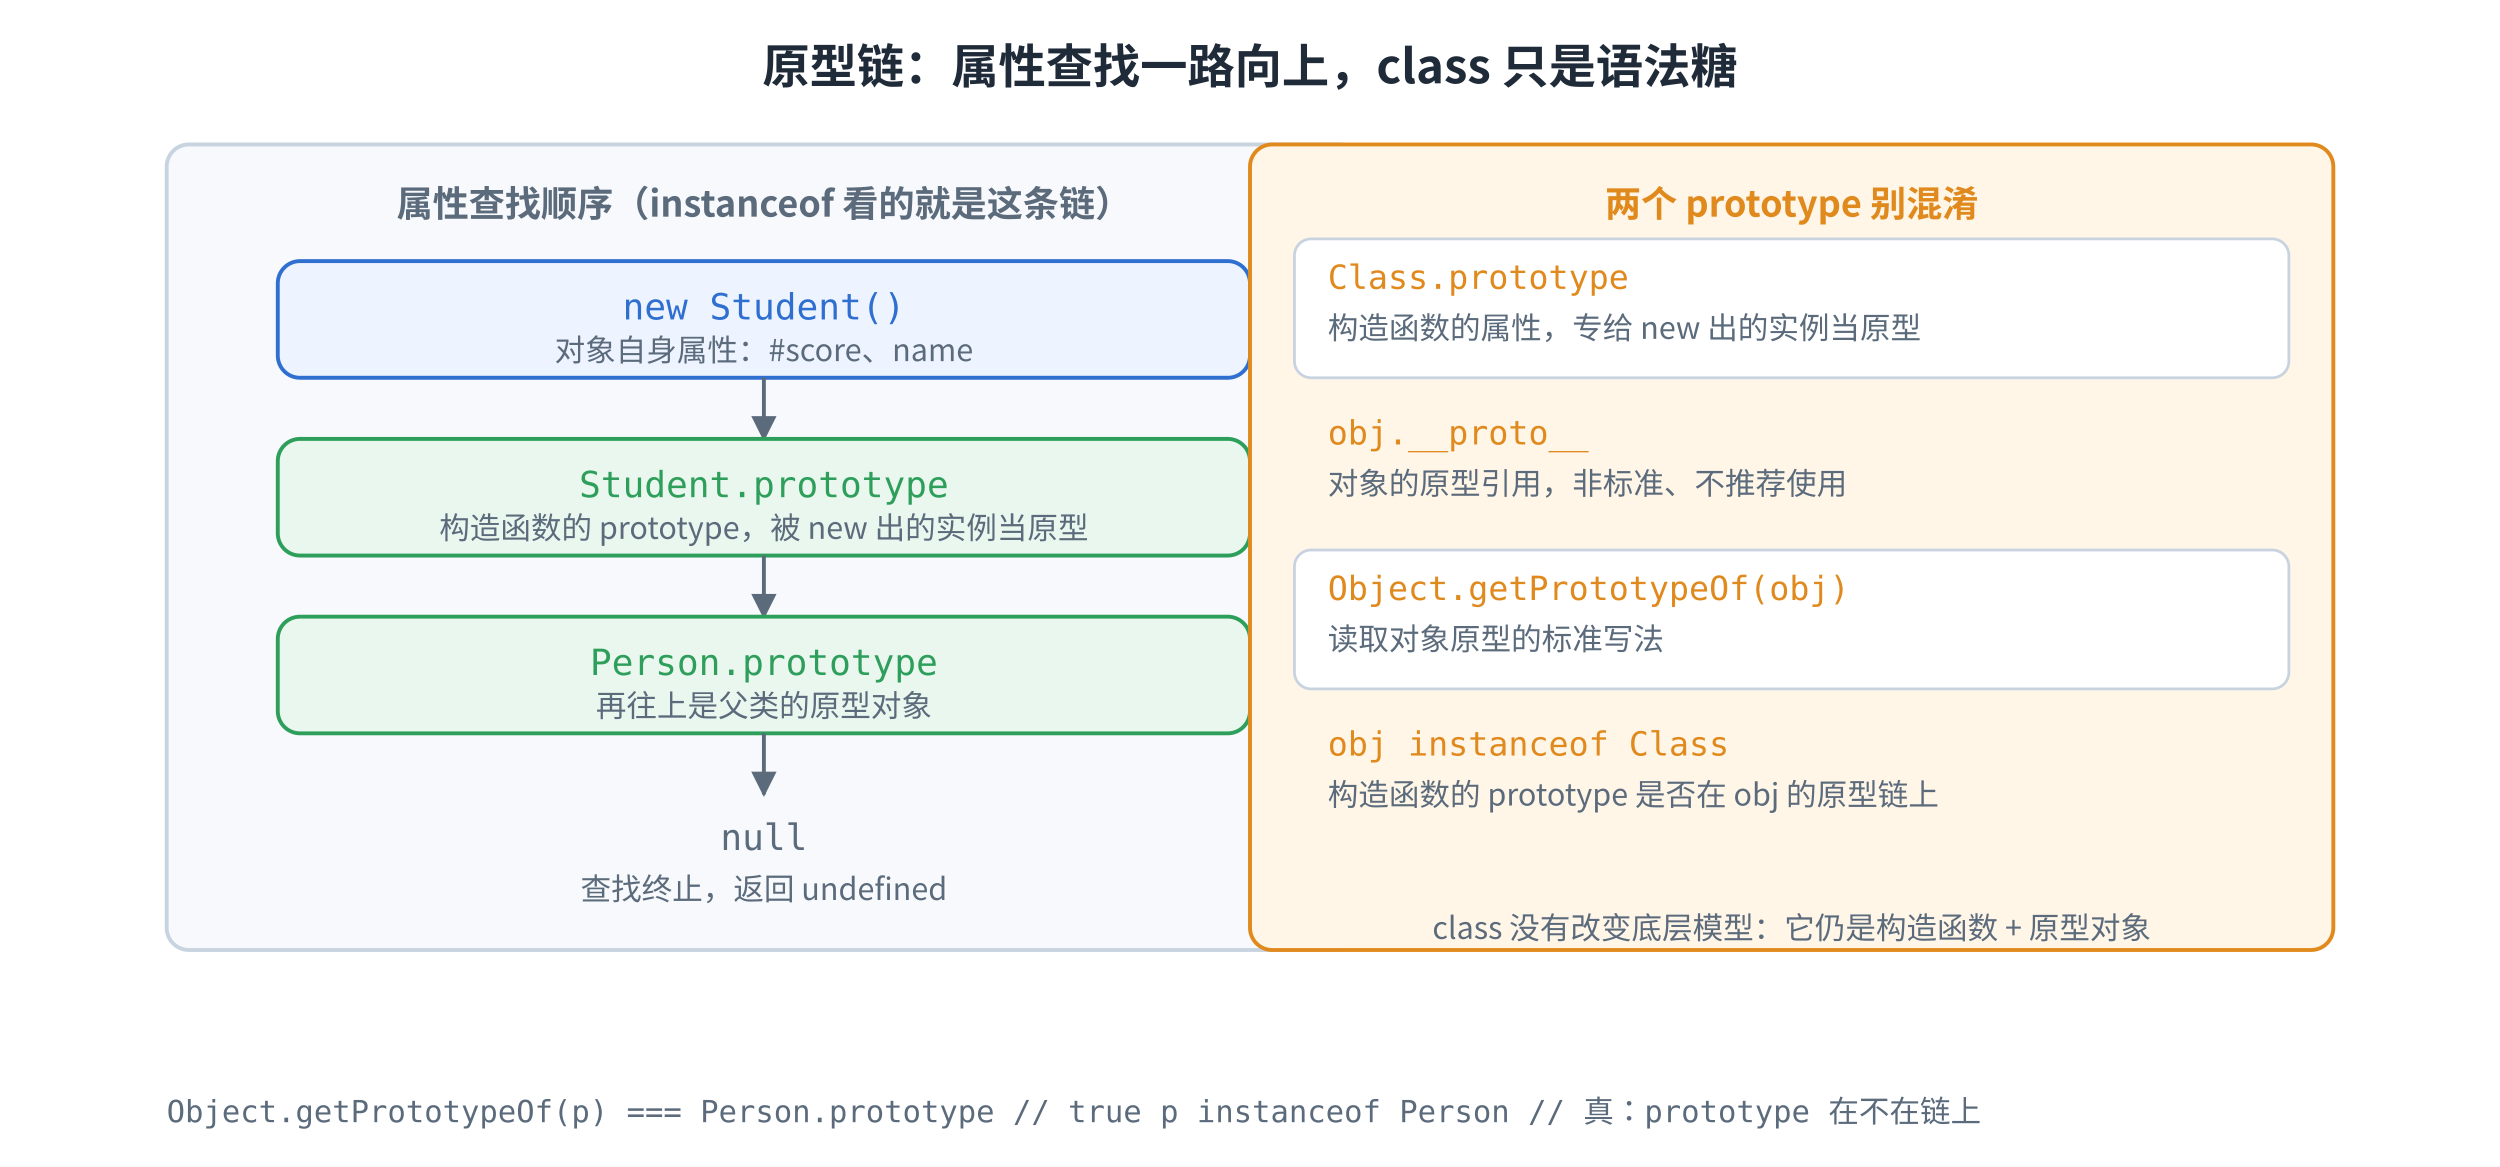
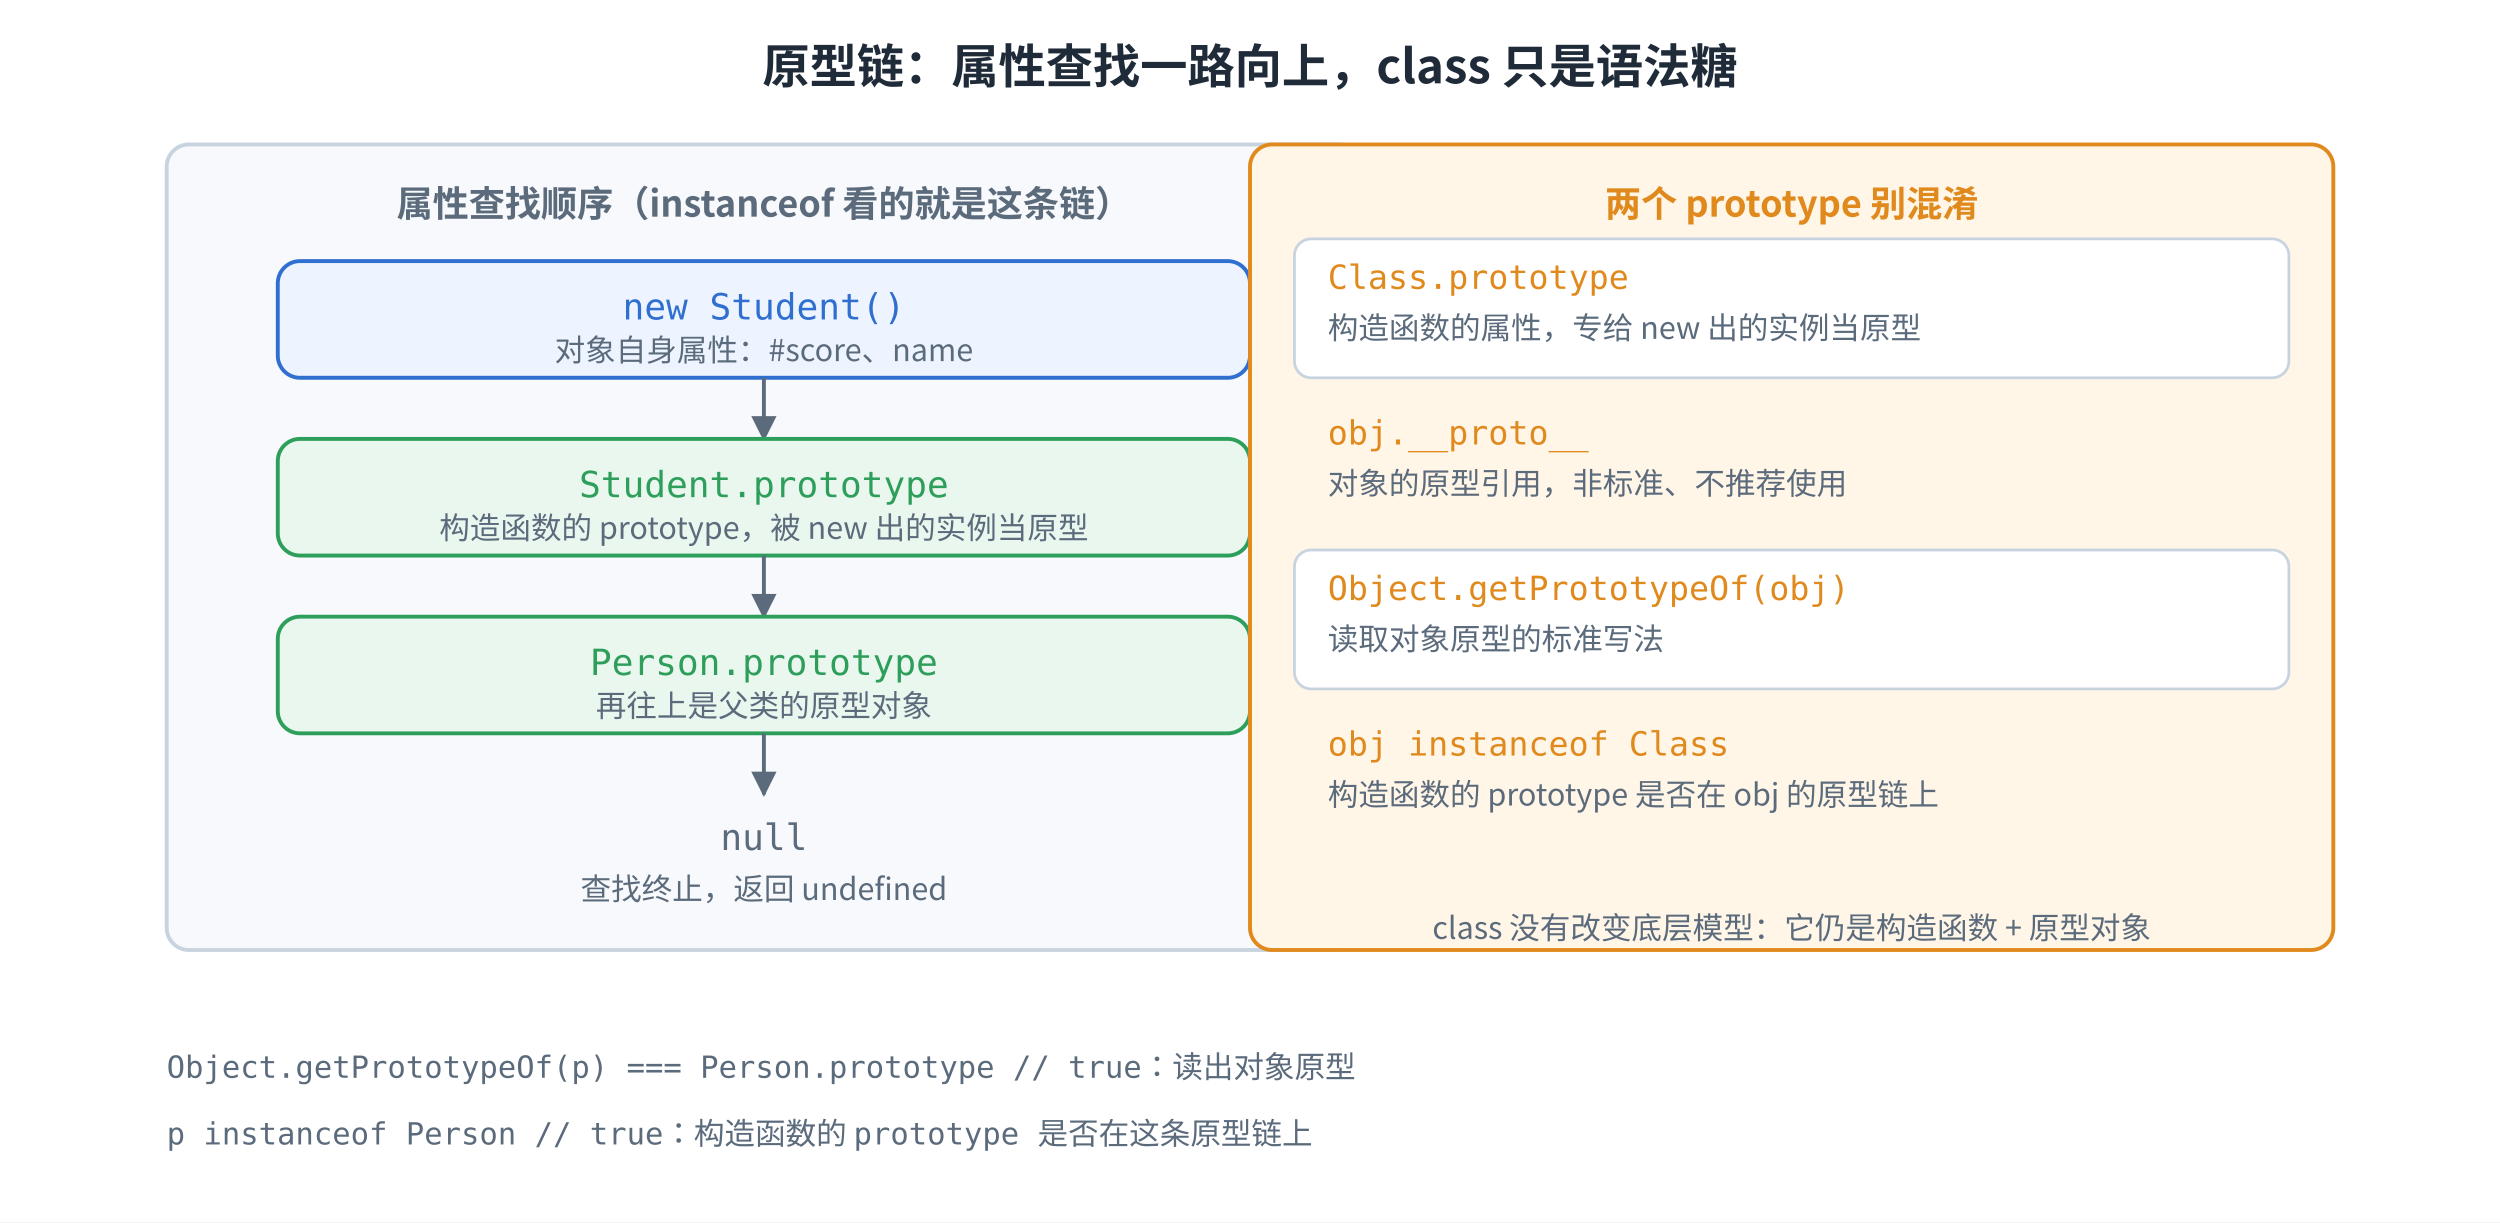
- <svg xmlns="http://www.w3.org/2000/svg" width="900" height="420" viewBox="0 0 900 420" font-family="Source Han Sans SC, Noto Sans CJK SC, DejaVu Sans, sans-serif">
-   <rect width="900" height="420" fill="#ffffff" />
+ <svg xmlns="http://www.w3.org/2000/svg" width="900" height="440" viewBox="0 0 900 440" font-family="Source Han Sans SC, Noto Sans CJK SC, DejaVu Sans, sans-serif">
+   <rect width="900" height="440" fill="#ffffff" />
  <defs>
    <marker id="ah" viewBox="0 0 10 10" refX="9" refY="5" markerWidth="6.5" markerHeight="6.5" orient="auto-start-reverse">
      <path d="M 0 0 L 10 5 L 0 10 z" fill="#5b6b7c" />
    </marker>
  </defs>
  <text x="450" y="30" font-size="17" fill="#1f2b38" text-anchor="middle" font-weight="700">原型链：属性查找一路向上，class 只是语法糖</text>
  <rect x="60" y="52" width="430" height="290" rx="8" fill="#f7f9fc" stroke="#c8d3e0" stroke-width="1.4" />
  <text x="275" y="78" font-size="13" fill="#5b6b7c" text-anchor="middle" font-weight="700">属性查找顺序（instanceof 看的就是这条链）</text>
  <rect x="100" y="94" width="350" height="42" rx="8" fill="#eef4ff" stroke="#2f6fd0" stroke-width="1.4" />
  <text x="275" y="115" font-size="13" fill="#2f6fd0" text-anchor="middle" font-family="DejaVu Sans Mono, monospace">new Student()</text>
  <text x="275" y="130" font-size="11" fill="#5b6b7c" text-anchor="middle" font-weight="400">对象自身属性：#score、name</text>
  <path d="M 275 136 L 275 158" fill="none" stroke="#5b6b7c" stroke-width="1.4" marker-end="url(#ah)" />
  <rect x="100" y="158" width="350" height="42" rx="8" fill="#eaf7ef" stroke="#2e9e5b" stroke-width="1.4" />
  <text x="275" y="179" font-size="13" fill="#2e9e5b" text-anchor="middle" font-family="DejaVu Sans Mono, monospace">Student.prototype</text>
  <text x="275" y="194" font-size="11" fill="#5b6b7c" text-anchor="middle" font-weight="400">构造函数的 prototype，被 new 出的实例当原型</text>
  <path d="M 275 200 L 275 222" fill="none" stroke="#5b6b7c" stroke-width="1.4" marker-end="url(#ah)" />
  <rect x="100" y="222" width="350" height="42" rx="8" fill="#eaf7ef" stroke="#2e9e5b" stroke-width="1.4" />
  <text x="275" y="243" font-size="13" fill="#2e9e5b" text-anchor="middle" font-family="DejaVu Sans Mono, monospace">Person.prototype</text>
  <text x="275" y="258" font-size="11" fill="#5b6b7c" text-anchor="middle" font-weight="400">再往上是父类的原型对象</text>
  <path d="M 275 264 L 275 286" fill="none" stroke="#5b6b7c" stroke-width="1.4" marker-end="url(#ah)" />
  <text x="275" y="306" font-size="13" fill="#5b6b7c" text-anchor="middle" font-family="DejaVu Sans Mono, monospace">null</text>
  <text x="275" y="324" font-size="11" fill="#5b6b7c" text-anchor="middle" font-weight="400">查找终止，返回 undefined</text>
-   <text x="60" y="404" font-size="11" fill="#5b6b7c" text-anchor="start" font-family="DejaVu Sans Mono, monospace">Object.getPrototypeOf(p) === Person.prototype   // true      p instanceof Person   // 真：prototype 在不在链上</text>
+   <text x="60" y="388" font-size="11" fill="#5b6b7c" text-anchor="start" font-family="DejaVu Sans Mono, monospace">Object.getPrototypeOf(p) === Person.prototype   // true：读出对象原型</text>
+   <text x="60" y="412" font-size="11" fill="#5b6b7c" text-anchor="start" font-family="DejaVu Sans Mono, monospace">p instanceof Person   // true：构造函数的 prototype 是否在这条原型链上</text>
  <rect x="450" y="52" width="390" height="290" rx="8" fill="#fff6e8" stroke="#e08a1e" stroke-width="1.4" />
  <text x="645" y="78" font-size="13" fill="#e08a1e" text-anchor="middle" font-weight="700">两个 prototype 别混淆</text>
  <rect x="466" y="86" width="358" height="50" rx="6" fill="#ffffff" stroke="#c8d3e0" stroke-width="1" />
  <text x="478" y="104" font-size="12" fill="#e08a1e" text-anchor="start" font-family="DejaVu Sans Mono, monospace">Class.prototype</text>
  <text x="478" y="122" font-size="11" fill="#5b6b7c" text-anchor="start" font-weight="400">构造函数的属性，专给 new 出的实例当原型</text>
  <text x="478" y="160" font-size="12" fill="#e08a1e" text-anchor="start" font-family="DejaVu Sans Mono, monospace">obj.__proto__</text>
  <text x="478" y="178" font-size="11" fill="#5b6b7c" text-anchor="start" font-weight="400">对象的原型引用，非标准、不推荐使用</text>
  <rect x="466" y="198" width="358" height="50" rx="6" fill="#ffffff" stroke="#c8d3e0" stroke-width="1" />
  <text x="478" y="216" font-size="12" fill="#e08a1e" text-anchor="start" font-family="DejaVu Sans Mono, monospace">Object.getPrototypeOf(obj)</text>
  <text x="478" y="234" font-size="11" fill="#5b6b7c" text-anchor="start" font-weight="400">读取对象原型的标准写法</text>
  <text x="478" y="272" font-size="12" fill="#e08a1e" text-anchor="start" font-family="DejaVu Sans Mono, monospace">obj instanceof Class</text>
  <text x="478" y="290" font-size="11" fill="#5b6b7c" text-anchor="start" font-weight="400">构造函数的 prototype 是否在 obj 的原型链上</text>
  <text x="645" y="338" font-size="11" fill="#5b6b7c" text-anchor="middle" font-weight="400">class 没有改变底层模型：它仍是构造函数 + 原型对象</text>
</svg>
